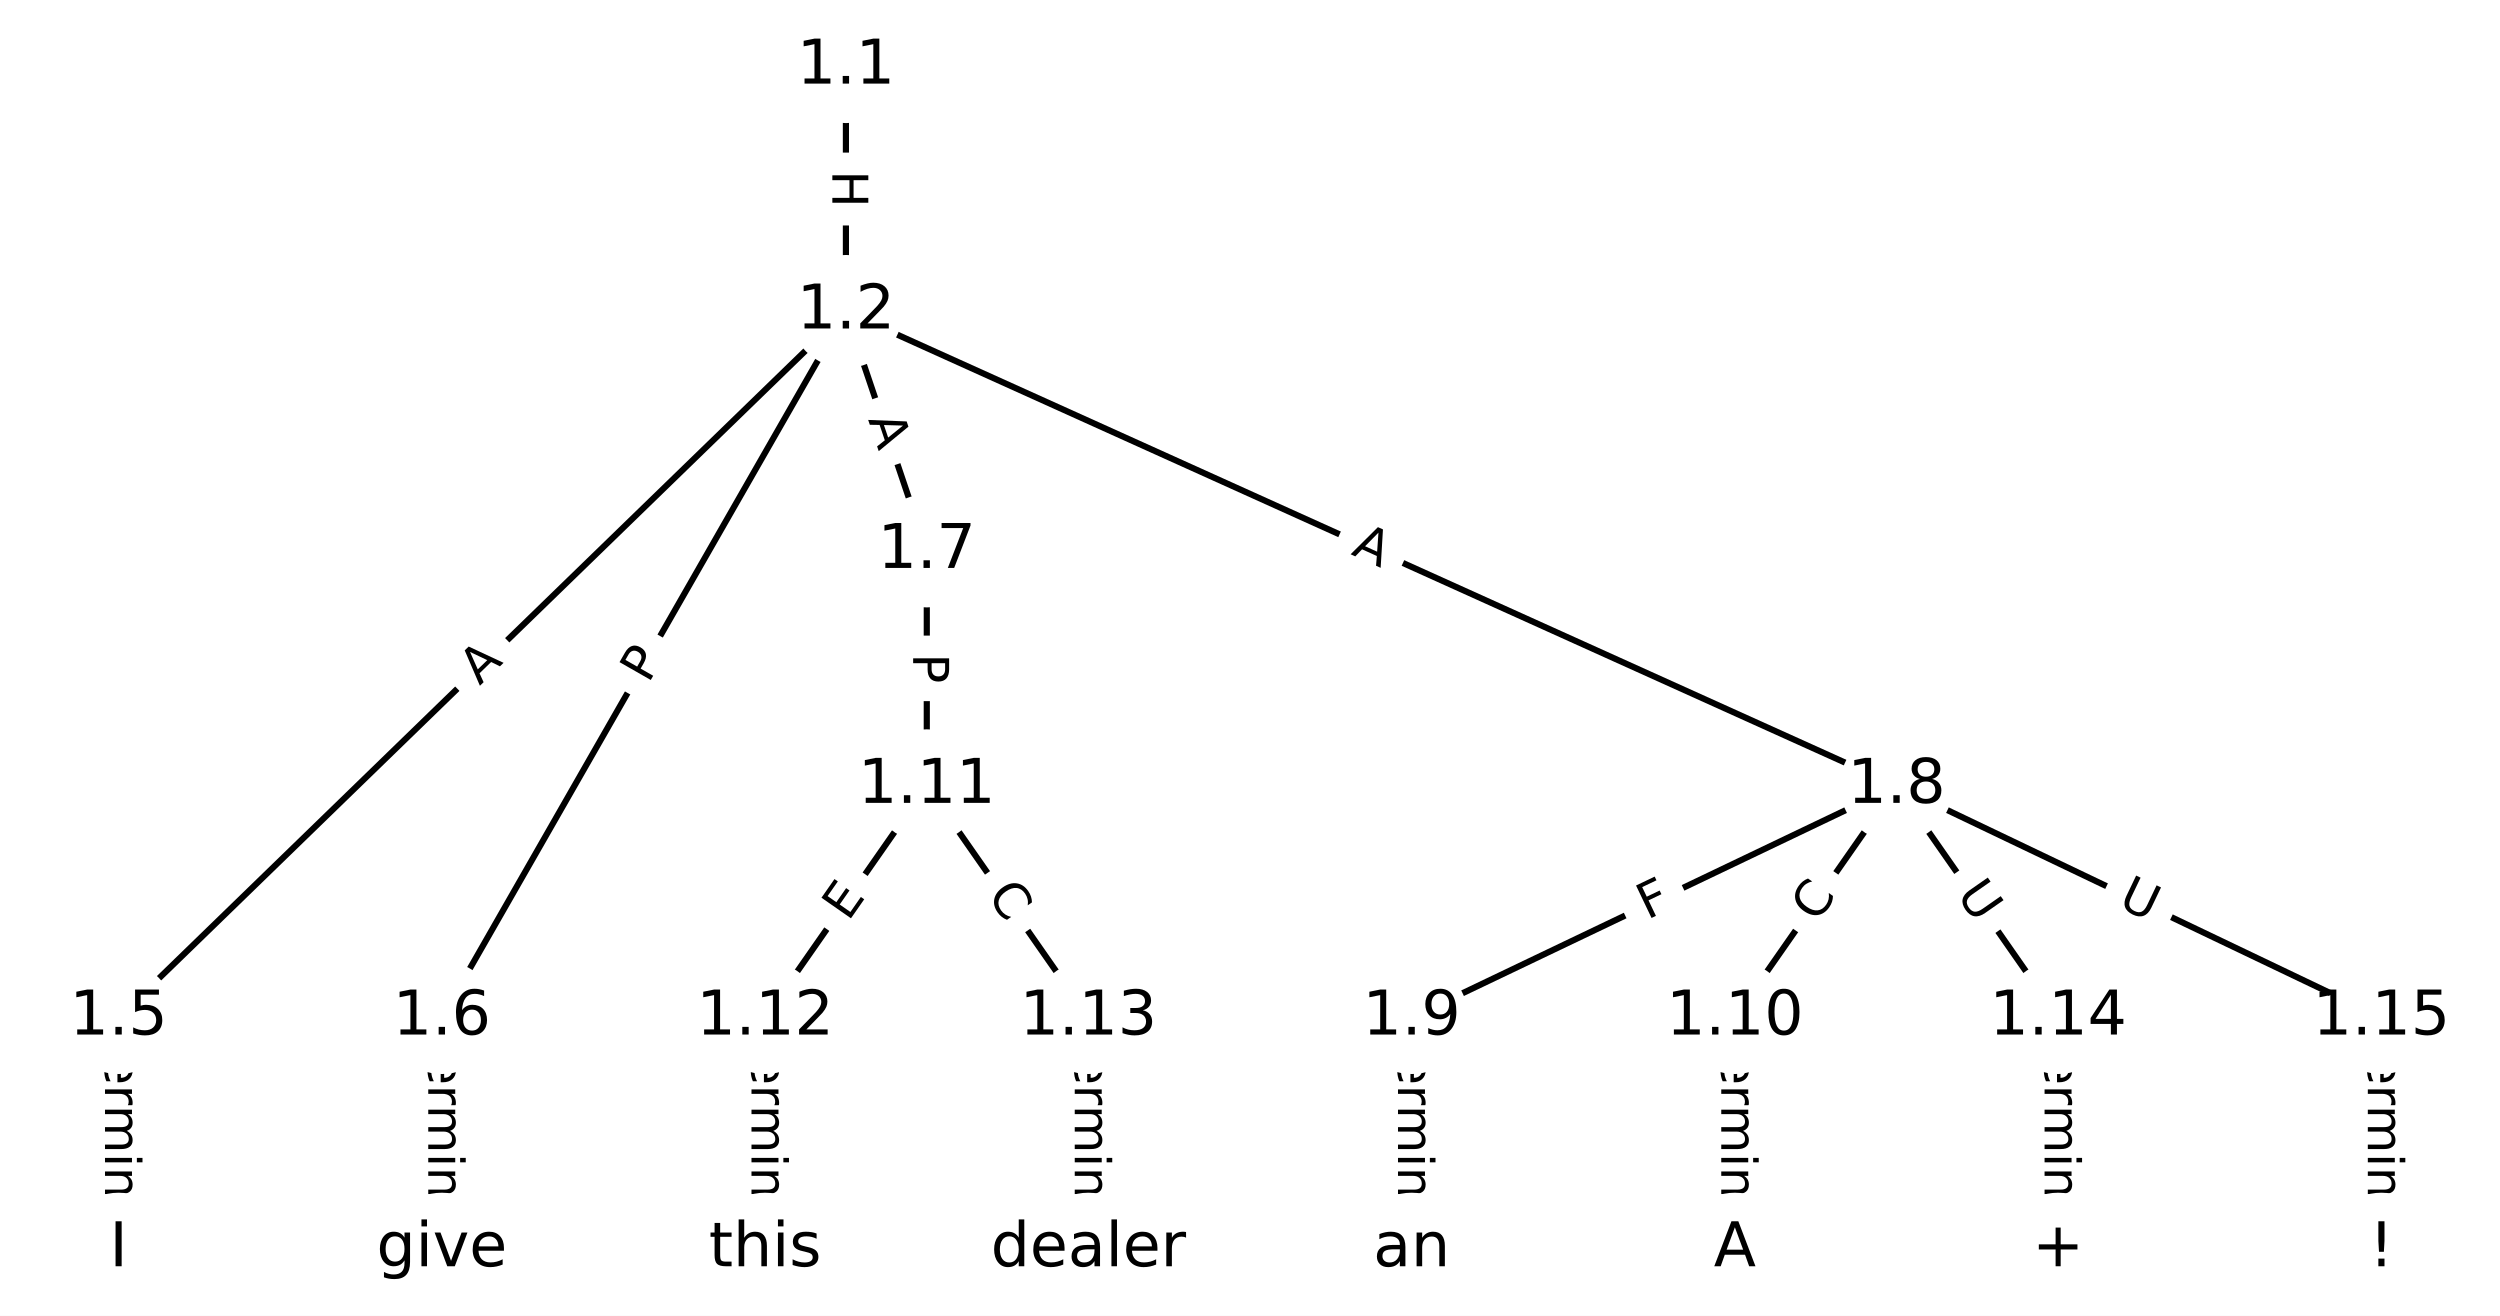
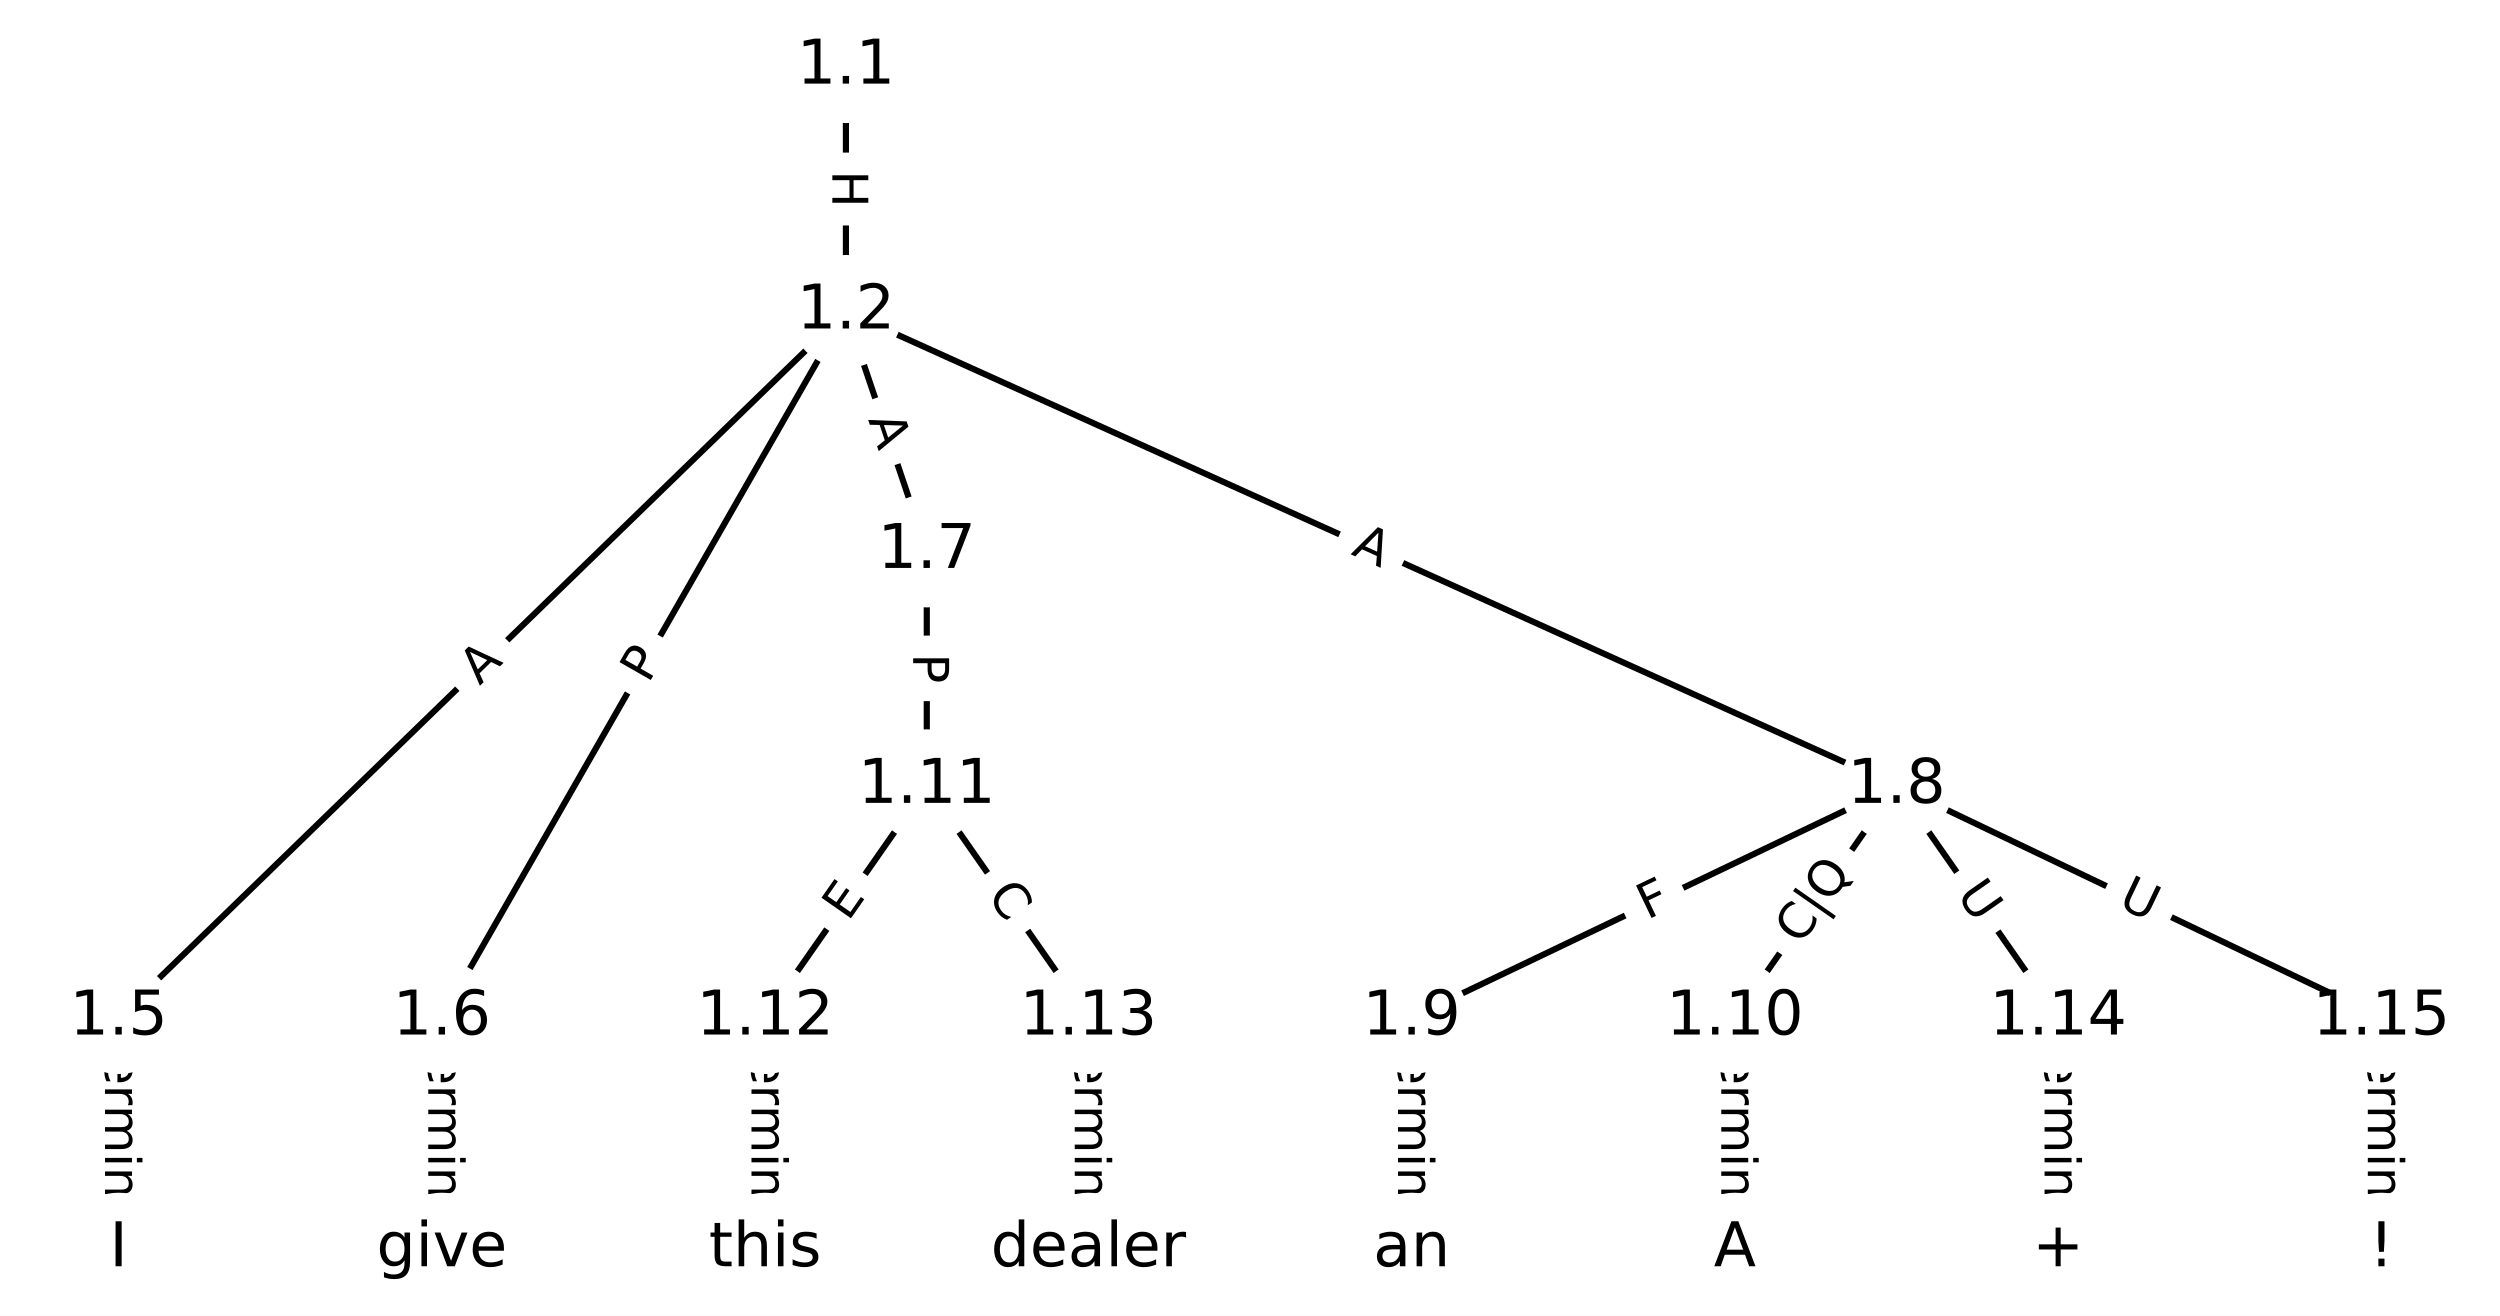
<svg xmlns="http://www.w3.org/2000/svg" xmlns:xlink="http://www.w3.org/1999/xlink" width="405.33pt" height="213.33pt" version="1.1" viewBox="0 0 405.33 213.33">
  <defs>
    <style type="text/css">*{stroke-linecap:butt;stroke-linejoin:round;}</style>
  </defs>
  <path d="m0 213.33h405.33v-213.33h-405.33z" fill="#fff" />
  <g fill="none" stroke="#000">
    <path d="m137.15 10.795v39.705" clip-path="url(#a)" />
    <path d="m137.15 50.5-117.92 114.47" clip-path="url(#a)" />
    <path d="m137.15 50.5-65.513 114.47" clip-path="url(#a)" />
    <path d="m137.15 50.5 13.103 38.821" clip-path="url(#a)" />
    <path d="m137.15 50.5 170.33 76.908" clip-path="url(#a)" />
    <path d="m19.23 164.97v37.565" clip-path="url(#a)" />
    <path d="m71.641 164.97v37.565" clip-path="url(#a)" />
    <path d="m150.26 89.321v38.087" clip-path="url(#a)" />
    <path d="m307.49 127.41-78.616 37.565" clip-path="url(#a)" />
    <path d="m307.49 127.41-26.205 37.565" clip-path="url(#a)" />
    <path d="m307.49 127.41 26.205 37.565" clip-path="url(#a)" />
    <path d="m307.49 127.41 78.616 37.565" clip-path="url(#a)" />
    <path d="m228.87 164.97v37.565" clip-path="url(#a)" />
    <path d="m281.28 164.97v37.565" clip-path="url(#a)" />
    <path d="m150.26 127.41-26.205 37.565" clip-path="url(#a)" />
    <path d="m150.26 127.41 26.205 37.565" clip-path="url(#a)" />
    <path d="m124.05 164.97v37.565" clip-path="url(#a)" />
    <path d="m176.46 164.97v37.565" clip-path="url(#a)" />
    <path d="m333.69 164.97v37.565" clip-path="url(#a)" />
    <path d="m386.1 164.97v37.565" clip-path="url(#a)" />
  </g>
  <path d="m130.88 27.64v6.016q0 2.4 2.4 2.4h7.742q2.4 0 2.4-2.4v-6.016q0-2.4-2.4-2.4h-7.742q-2.4 0-2.4 2.4z" clip-path="url(#a)" fill="#fff" stroke="#fff" />
  <g clip-path="url(#a)">
    <defs>
-       <path id="t" d="m9.812 72.906h9.859v-29.891h35.844v29.891h9.859v-72.906h-9.859v34.719h-35.844v-34.719h-9.859z" />
+       <path id="u" d="m9.812 72.906h9.859v-29.891h35.844v29.891h9.859v-72.906h-9.859v34.719h-35.844v-34.719h-9.859z" />
    </defs>
    <g transform="translate(134.95 27.64) rotate(90) scale(.08 -.08)">
-       <use xlink:href="#t" />
+       <use xlink:href="#u" />
    </g>
  </g>
  <path d="m80.597 114.14 3.927-3.812q1.722-1.672 0.05-3.394l-5.393-5.555q-1.672-1.722-3.394-0.05l-3.927 3.812q-1.722 1.672-0.05 3.394l5.393 5.555q1.672 1.722 3.394 0.05z" clip-path="url(#a)" fill="#fff" stroke="#fff" />
  <g clip-path="url(#a)">
    <defs>
      <path id="m" d="m34.188 63.188-13.391-36.281h26.812zm-5.578 9.719h11.188l27.781-72.906h-10.25l-6.641 18.703h-32.859l-6.641-18.703h-10.406z" />
    </defs>
    <g transform="translate(77.766 111.23) rotate(-44.149) scale(.08 -.08)">
      <use xlink:href="#m" />
    </g>
  </g>
  <path d="m108.64 112.95 2.396-4.187q1.192-2.083-0.891-3.275l-6.72-3.846q-2.083-1.192-3.275 0.891l-2.396 4.187q-1.192 2.083 0.891 3.275l6.72 3.846q2.083 1.192 3.275-0.891z" clip-path="url(#a)" fill="#fff" stroke="#fff" />
  <g clip-path="url(#a)">
    <defs>
      <path id="o" d="m19.672 64.797v-27.391h12.406q6.891 0 10.641 3.562 3.766 3.562 3.766 10.156 0 6.547-3.766 10.109-3.75 3.562-10.641 3.562zm-9.859 8.109h22.266q12.266 0 18.531-5.547 6.281-5.547 6.281-16.234 0-10.797-6.281-16.312-6.266-5.516-18.531-5.516h-12.406v-29.297h-9.859z" />
    </defs>
    <g transform="translate(105.12 110.93) rotate(-60.218) scale(.08 -.08)">
      <use xlink:href="#o" />
    </g>
  </g>
  <path d="m136.89 69.324 1.75 5.185q0.767 2.274 3.042 1.506l7.336-2.476q2.274-0.767 1.506-3.042l-1.75-5.185q-0.767-2.274-3.042-1.506l-7.336 2.476q-2.274 0.767-1.506 3.042z" clip-path="url(#a)" fill="#fff" stroke="#fff" />
  <g clip-path="url(#a)">
    <g transform="translate(140.74 68.024) rotate(71.35) scale(.08 -.08)">
      <use xlink:href="#m" />
    </g>
  </g>
  <path d="m217.25 93.544 4.988 2.252q2.187 0.988 3.175-1.2l3.186-7.056q0.988-2.187-1.2-3.175l-4.988-2.252q-2.187-0.988-3.175 1.2l-3.186 7.056q-0.988 2.187 1.2 3.175z" clip-path="url(#a)" fill="#fff" stroke="#fff" />
  <g clip-path="url(#a)">
    <g transform="translate(218.92 89.84) rotate(24.3) scale(.08 -.08)">
      <use xlink:href="#m" />
    </g>
  </g>
  <path d="m12.959 166.11v35.285q0 2.4 2.4 2.4h7.742q2.4 0 2.4-2.4v-35.285q0-2.4-2.4-2.4h-7.742q-2.4 0-2.4 2.4z" clip-path="url(#a)" fill="#fff" stroke="#fff" />
  <g clip-path="url(#a)">
    <defs>
      <path id="k" d="m-0.297 72.906h61.672v-8.312h-25.875v-64.594h-9.906v64.594h-25.891z" />
      <path id="e" d="m56.203 29.594v-4.391h-41.312q0.594-9.281 5.594-14.141t13.938-4.859q5.172 0 10.031 1.266t9.656 3.812v-8.5q-4.844-2.047-9.922-3.125t-10.297-1.078q-13.094 0-20.734 7.609-7.641 7.625-7.641 20.625 0 13.422 7.25 21.297 7.25 7.891 19.562 7.891 11.031 0 17.453-7.109 6.422-7.094 6.422-19.297zm-8.984 2.641q-0.094 7.359-4.125 11.75-4.031 4.406-10.672 4.406-7.516 0-12.031-4.25t-5.203-11.969z" />
      <path id="h" d="m41.109 46.297q-1.516 0.875-3.297 1.281-1.781 0.422-3.922 0.422-7.625 0-11.703-4.953t-4.078-14.234v-28.812h-9.031v54.688h9.031v-8.5q2.844 4.984 7.375 7.391 4.547 2.422 11.047 2.422 0.922 0 2.047-0.125 1.125-0.109 2.484-0.359z" />
      <path id="l" d="m52 44.188q3.375 6.062 8.062 8.938t11.031 2.875q8.547 0 13.188-5.984 4.641-5.969 4.641-17v-33.016h-9.031v32.719q0 7.859-2.797 11.656-2.781 3.812-8.484 3.812-6.984 0-11.047-4.641-4.047-4.625-4.047-12.641v-30.906h-9.031v32.719q0 7.906-2.781 11.688t-8.594 3.781q-6.891 0-10.953-4.656-4.047-4.656-4.047-12.625v-30.906h-9.031v54.688h9.031v-8.5q3.078 5.031 7.375 7.422t10.203 2.391q5.969 0 10.141-3.031 4.172-3.016 6.172-8.781z" />
      <path id="g" d="m9.422 54.688h8.984v-54.688h-8.984zm0 21.297h8.984v-11.391h-8.984z" />
      <path id="i" d="m54.891 33.016v-33.016h-8.984v32.719q0 7.766-3.031 11.609-3.031 3.859-9.078 3.859-7.281 0-11.484-4.641-4.203-4.625-4.203-12.641v-30.906h-9.031v54.688h9.031v-8.5q3.234 4.938 7.594 7.375 4.375 2.438 10.094 2.438 9.422 0 14.25-5.828 4.844-5.828 4.844-17.156z" />
      <path id="f" d="m34.281 27.484q-10.891 0-15.094-2.484t-4.203-8.5q0-4.781 3.156-7.594 3.156-2.797 8.562-2.797 7.484 0 12 5.297t4.516 14.078v2zm17.922 3.719v-31.203h-8.984v8.297q-3.078-4.969-7.672-7.344t-11.234-2.375q-8.391 0-13.359 4.719-4.953 4.719-4.953 12.625 0 9.219 6.172 13.906 6.188 4.688 18.438 4.688h12.609v0.891q0 6.203-4.078 9.594t-11.453 3.391q-4.688 0-9.141-1.125-4.438-1.125-8.531-3.375v8.312q4.922 1.906 9.562 2.844 4.641 0.953 9.031 0.953 11.875 0 17.734-6.156 5.859-6.141 5.859-18.641z" />
      <path id="j" d="m9.422 75.984h8.984v-75.984h-8.984z" />
    </defs>
    <g transform="translate(17.023 166.11) rotate(90) scale(.08 -.08)">
      <use xlink:href="#k" />
      <use x="60.818" xlink:href="#e" />
      <use x="122.342" xlink:href="#h" />
      <use x="163.439" xlink:href="#l" />
      <use x="260.852" xlink:href="#g" />
      <use x="288.635" xlink:href="#i" />
      <use x="352.014" xlink:href="#f" />
      <use x="413.293" xlink:href="#j" />
    </g>
  </g>
  <path d="m65.37 166.11v35.285q0 2.4 2.4 2.4h7.742q2.4 0 2.4-2.4v-35.285q0-2.4-2.4-2.4h-7.742q-2.4 0-2.4 2.4z" clip-path="url(#a)" fill="#fff" stroke="#fff" />
  <g clip-path="url(#a)">
    <g transform="translate(69.433 166.11) rotate(90) scale(.08 -.08)">
      <use xlink:href="#k" />
      <use x="60.818" xlink:href="#e" />
      <use x="122.342" xlink:href="#h" />
      <use x="163.439" xlink:href="#l" />
      <use x="260.852" xlink:href="#g" />
      <use x="288.635" xlink:href="#i" />
      <use x="352.014" xlink:href="#f" />
      <use x="413.293" xlink:href="#j" />
    </g>
  </g>
  <path d="m143.99 105.95v4.824q0 2.4 2.4 2.4h7.742q2.4 0 2.4-2.4v-4.824q0-2.4-2.4-2.4h-7.742q-2.4 0-2.4 2.4z" clip-path="url(#a)" fill="#fff" stroke="#fff" />
  <g clip-path="url(#a)">
    <g transform="translate(148.05 105.95) rotate(90) scale(.08 -.08)">
      <use xlink:href="#o" />
    </g>
  </g>
  <path d="m268.81 152.84 4.152-1.984q2.166-1.035 1.131-3.2l-3.338-6.986q-1.035-2.166-3.2-1.131l-4.152 1.984q-2.166 1.035-1.131 3.2l3.338 6.986q1.035 2.166 3.2 1.131z" clip-path="url(#a)" fill="#fff" stroke="#fff" />
  <g clip-path="url(#a)">
    <defs>
-       <path id="u" d="m9.812 72.906h41.891v-8.312h-32.031v-21.484h28.906v-8.297h-28.906v-34.812h-9.859z" />
+       <path id="v" d="m9.812 72.906h41.891v-8.312h-32.031v-21.484h28.906v-8.297h-28.906v-34.812h-9.859z" />
    </defs>
    <g transform="translate(267.06 149.17) rotate(-25.54) scale(.08 -.08)">
-       <use xlink:href="#u" />
-     </g>
-   </g>
-   <path d="m297.93 152.07 3.196-4.582q1.373-1.968-0.595-3.341l-6.35-4.43q-1.968-1.373-3.341 0.595l-3.196 4.582q-1.373 1.968 0.595 3.341l6.35 4.43q1.968 1.373 3.341-0.595z" clip-path="url(#a)" fill="#fff" stroke="#fff" />
+       <use xlink:href="#v" />
+     </g>
+   </g>
+   <path d="m295.46 155.83 8.341-11.957q1.373-1.968-0.595-3.341l-6.561-4.577q-1.968-1.373-3.341 0.595l-8.341 11.957q-1.373 1.968 0.595 3.341l6.561 4.577q1.968 1.373 3.341-0.595z" clip-path="url(#a)" fill="#fff" stroke="#fff" />
  <g clip-path="url(#a)">
    <defs>
      <path id="p" d="m64.406 67.281v-10.391q-4.984 4.641-10.625 6.922-5.641 2.297-11.984 2.297-12.5 0-19.141-7.641t-6.641-22.094q0-14.406 6.641-22.047t19.141-7.641q6.344 0 11.984 2.297t10.625 6.938v-10.312q-5.172-3.516-10.969-5.281-5.781-1.75-12.219-1.75-16.562 0-26.094 10.125-9.516 10.141-9.516 27.672 0 17.578 9.516 27.703 9.531 10.141 26.094 10.141 6.531 0 12.312-1.734 5.797-1.734 10.875-5.203z" />
-     </defs>
-     <g transform="translate(294.6 149.74) rotate(-55.1) scale(.08 -.08)">
+       <path id="ag" d="m21 76.422v-100h-8.297v100z" />
+       <path id="s" d="m39.406 66.219q-10.75 0-17.078-8.016-6.312-8-6.312-21.828 0-13.766 6.312-21.781 6.328-8 17.078-8 10.734 0 17.016 8 6.281 8.016 6.281 21.781 0 13.828-6.281 21.828-6.281 8.016-17.016 8.016zm13.812-64.906 13-14.203h-11.922l-10.797 11.672q-1.609-0.094-2.469-0.141-0.844-0.062-1.625-0.062-15.375 0-24.594 10.281-9.203 10.281-9.203 27.516 0 17.281 9.203 27.562 9.219 10.281 24.594 10.281 15.328 0 24.5-10.281 9.188-10.281 9.188-27.562 0-12.688-5.109-21.734-5.094-9.031-14.766-13.328z" />
+     </defs>
+     <g transform="translate(291.95 153.38) rotate(-55.1) scale(.08 -.08)">
      <use xlink:href="#p" />
+       <use x="69.824" xlink:href="#ag" />
+       <use x="103.516" xlink:href="#s" />
    </g>
  </g>
  <path d="m313.77 147.38 3.35 4.802q1.373 1.968 3.341 0.595l6.35-4.43q1.968-1.373 0.595-3.341l-3.35-4.802q-1.373-1.968-3.341-0.595l-6.35 4.43q-1.968 1.373-0.595 3.341z" clip-path="url(#a)" fill="#fff" stroke="#fff" />
  <g clip-path="url(#a)">
    <defs>
      <path id="n" d="m8.688 72.906h9.922v-44.297q0-11.719 4.234-16.875 4.25-5.141 13.781-5.141 9.469 0 13.719 5.141 4.25 5.156 4.25 16.875v44.297h9.906v-45.516q0-14.25-7.062-21.531-7.047-7.281-20.812-7.281-13.828 0-20.891 7.281-7.047 7.281-7.047 21.531z" />
    </defs>
    <g transform="translate(317.1 145.05) rotate(55.1) scale(.08 -.08)">
      <use xlink:href="#n" />
    </g>
  </g>
  <path d="m341.45 150.59 5.283 2.524q2.166 1.035 3.2-1.131l3.338-6.986q1.035-2.166-1.131-3.2l-5.283-2.524q-2.166-1.035-3.2 1.131l-3.338 6.986q-1.035 2.166 1.131 3.2z" clip-path="url(#a)" fill="#fff" stroke="#fff" />
  <g clip-path="url(#a)">
    <g transform="translate(343.2 146.92) rotate(25.54) scale(.08 -.08)">
      <use xlink:href="#n" />
    </g>
  </g>
  <path d="m222.6 166.11v35.285q0 2.4 2.4 2.4h7.742q2.4 0 2.4-2.4v-35.285q0-2.4-2.4-2.4h-7.742q-2.4 0-2.4 2.4z" clip-path="url(#a)" fill="#fff" stroke="#fff" />
  <g clip-path="url(#a)">
    <g transform="translate(226.66 166.11) rotate(90) scale(.08 -.08)">
      <use xlink:href="#k" />
      <use x="60.818" xlink:href="#e" />
      <use x="122.342" xlink:href="#h" />
      <use x="163.439" xlink:href="#l" />
      <use x="260.852" xlink:href="#g" />
      <use x="288.635" xlink:href="#i" />
      <use x="352.014" xlink:href="#f" />
      <use x="413.293" xlink:href="#j" />
    </g>
  </g>
  <path d="m275.01 166.11v35.285q0 2.4 2.4 2.4h7.742q2.4 0 2.4-2.4v-35.285q0-2.4-2.4-2.4h-7.742q-2.4 0-2.4 2.4z" clip-path="url(#a)" fill="#fff" stroke="#fff" />
  <g clip-path="url(#a)">
    <g transform="translate(279.07 166.11) rotate(90) scale(.08 -.08)">
      <use xlink:href="#k" />
      <use x="60.818" xlink:href="#e" />
      <use x="122.342" xlink:href="#h" />
      <use x="163.439" xlink:href="#l" />
      <use x="260.852" xlink:href="#g" />
      <use x="288.635" xlink:href="#i" />
      <use x="352.014" xlink:href="#f" />
      <use x="413.293" xlink:href="#j" />
    </g>
  </g>
  <path d="m140.85 151.85 2.892-4.146q1.373-1.968-0.595-3.341l-6.35-4.43q-1.968-1.373-3.341 0.595l-2.892 4.146q-1.373 1.968 0.595 3.341l6.35 4.43q1.968 1.373 3.341-0.595z" clip-path="url(#a)" fill="#fff" stroke="#fff" />
  <g clip-path="url(#a)">
    <defs>
-       <path id="v" d="m9.812 72.906h46.094v-8.312h-36.234v-21.578h34.719v-8.297h-34.719v-26.422h37.109v-8.297h-46.969z" />
+       <path id="w" d="m9.812 72.906h46.094v-8.312h-36.234v-21.578h34.719v-8.297h-34.719v-26.422h37.109v-8.297h-46.969z" />
    </defs>
    <g transform="translate(137.52 149.53) rotate(-55.1) scale(.08 -.08)">
-       <use xlink:href="#v" />
+       <use xlink:href="#w" />
    </g>
  </g>
  <path d="m156.62 147.49 3.196 4.582q1.373 1.968 3.341 0.595l6.35-4.43q1.968-1.373 0.595-3.341l-3.196-4.582q-1.373-1.968-3.341-0.595l-6.35 4.43q-1.968 1.373-0.595 3.341z" clip-path="url(#a)" fill="#fff" stroke="#fff" />
  <g clip-path="url(#a)">
    <g transform="translate(159.95 145.16) rotate(55.1) scale(.08 -.08)">
      <use xlink:href="#p" />
    </g>
  </g>
  <path d="m117.78 166.11v35.285q0 2.4 2.4 2.4h7.742q2.4 0 2.4-2.4v-35.285q0-2.4-2.4-2.4h-7.742q-2.4 0-2.4 2.4z" clip-path="url(#a)" fill="#fff" stroke="#fff" />
  <g clip-path="url(#a)">
    <g transform="translate(121.84 166.11) rotate(90) scale(.08 -.08)">
      <use xlink:href="#k" />
      <use x="60.818" xlink:href="#e" />
      <use x="122.342" xlink:href="#h" />
      <use x="163.439" xlink:href="#l" />
      <use x="260.852" xlink:href="#g" />
      <use x="288.635" xlink:href="#i" />
      <use x="352.014" xlink:href="#f" />
      <use x="413.293" xlink:href="#j" />
    </g>
  </g>
  <path d="m170.19 166.11v35.285q0 2.4 2.4 2.4h7.742q2.4 0 2.4-2.4v-35.285q0-2.4-2.4-2.4h-7.742q-2.4 0-2.4 2.4z" clip-path="url(#a)" fill="#fff" stroke="#fff" />
  <g clip-path="url(#a)">
    <g transform="translate(174.25 166.11) rotate(90) scale(.08 -.08)">
      <use xlink:href="#k" />
      <use x="60.818" xlink:href="#e" />
      <use x="122.342" xlink:href="#h" />
      <use x="163.439" xlink:href="#l" />
      <use x="260.852" xlink:href="#g" />
      <use x="288.635" xlink:href="#i" />
      <use x="352.014" xlink:href="#f" />
      <use x="413.293" xlink:href="#j" />
    </g>
  </g>
  <path d="m327.42 166.11v35.285q0 2.4 2.4 2.4h7.742q2.4 0 2.4-2.4v-35.285q0-2.4-2.4-2.4h-7.742q-2.4 0-2.4 2.4z" clip-path="url(#a)" fill="#fff" stroke="#fff" />
  <g clip-path="url(#a)">
    <g transform="translate(331.49 166.11) rotate(90) scale(.08 -.08)">
      <use xlink:href="#k" />
      <use x="60.818" xlink:href="#e" />
      <use x="122.342" xlink:href="#h" />
      <use x="163.439" xlink:href="#l" />
      <use x="260.852" xlink:href="#g" />
      <use x="288.635" xlink:href="#i" />
      <use x="352.014" xlink:href="#f" />
      <use x="413.293" xlink:href="#j" />
    </g>
  </g>
  <path d="m379.83 166.11v35.285q0 2.4 2.4 2.4h7.742q2.4 0 2.4-2.4v-35.285q0-2.4-2.4-2.4h-7.742q-2.4 0-2.4 2.4z" clip-path="url(#a)" fill="#fff" stroke="#fff" />
  <g clip-path="url(#a)">
    <g transform="translate(383.9 166.11) rotate(90) scale(.08 -.08)">
      <use xlink:href="#k" />
      <use x="60.818" xlink:href="#e" />
      <use x="122.342" xlink:href="#h" />
      <use x="163.439" xlink:href="#l" />
      <use x="260.852" xlink:href="#g" />
      <use x="288.635" xlink:href="#i" />
      <use x="352.014" xlink:href="#f" />
      <use x="413.293" xlink:href="#j" />
    </g>
  </g>
  <defs>
    <path id="c" d="m0 8.66c2.297 0 4.5-0.912 6.124-2.537 1.624-1.624 2.537-3.827 2.537-6.124s-0.912-4.5-2.537-6.124c-1.624-1.624-3.827-2.537-6.124-2.537s-4.5 0.912-6.124 2.537c-1.624 1.624-2.537 3.827-2.537 6.124s0.912 4.5 2.537 6.124c1.624 1.624 3.827 2.537 6.124 2.537z" />
  </defs>
  <g clip-path="url(#a)">
    <use x="19.23" y="202.538" fill="#ffffff" stroke="#ffffff" xlink:href="#c" />
  </g>
  <g clip-path="url(#a)">
    <use x="71.641" y="202.538" fill="#ffffff" stroke="#ffffff" xlink:href="#c" />
  </g>
  <g clip-path="url(#a)">
    <use x="124.051" y="202.538" fill="#ffffff" stroke="#ffffff" xlink:href="#c" />
  </g>
  <g clip-path="url(#a)">
    <use x="176.461" y="202.538" fill="#ffffff" stroke="#ffffff" xlink:href="#c" />
  </g>
  <g clip-path="url(#a)">
    <use x="228.872" y="202.538" fill="#ffffff" stroke="#ffffff" xlink:href="#c" />
  </g>
  <g clip-path="url(#a)">
    <use x="281.282" y="202.538" fill="#ffffff" stroke="#ffffff" xlink:href="#c" />
  </g>
  <g clip-path="url(#a)">
    <use x="333.693" y="202.538" fill="#ffffff" stroke="#ffffff" xlink:href="#c" />
  </g>
  <g clip-path="url(#a)">
    <use x="386.103" y="202.538" fill="#ffffff" stroke="#ffffff" xlink:href="#c" />
  </g>
  <g clip-path="url(#a)">
    <use x="137.154" y="10.795" fill="#ffffff" stroke="#ffffff" xlink:href="#c" />
  </g>
  <g clip-path="url(#a)">
    <use x="137.154" y="50.5" fill="#ffffff" stroke="#ffffff" xlink:href="#c" />
  </g>
  <g clip-path="url(#a)">
    <use x="19.23" y="164.974" fill="#ffffff" stroke="#ffffff" xlink:href="#c" />
  </g>
  <g clip-path="url(#a)">
    <use x="71.641" y="164.974" fill="#ffffff" stroke="#ffffff" xlink:href="#c" />
  </g>
  <g clip-path="url(#a)">
    <use x="150.256" y="89.321" fill="#ffffff" stroke="#ffffff" xlink:href="#c" />
  </g>
  <g clip-path="url(#a)">
    <use x="307.487" y="127.409" fill="#ffffff" stroke="#ffffff" xlink:href="#c" />
  </g>
  <g clip-path="url(#a)">
    <use x="228.872" y="164.974" fill="#ffffff" stroke="#ffffff" xlink:href="#c" />
  </g>
  <g clip-path="url(#a)">
    <use x="281.282" y="164.974" fill="#ffffff" stroke="#ffffff" xlink:href="#c" />
  </g>
  <g clip-path="url(#a)">
    <use x="150.256" y="127.409" fill="#ffffff" stroke="#ffffff" xlink:href="#c" />
  </g>
  <g clip-path="url(#a)">
    <use x="124.051" y="164.974" fill="#ffffff" stroke="#ffffff" xlink:href="#c" />
  </g>
  <g clip-path="url(#a)">
    <use x="176.461" y="164.974" fill="#ffffff" stroke="#ffffff" xlink:href="#c" />
  </g>
  <g clip-path="url(#a)">
    <use x="333.693" y="164.974" fill="#ffffff" stroke="#ffffff" xlink:href="#c" />
  </g>
  <g clip-path="url(#a)">
    <use x="386.103" y="164.974" fill="#ffffff" stroke="#ffffff" xlink:href="#c" />
  </g>
  <g clip-path="url(#a)">
    <defs>
-       <path id="s" d="m9.812 72.906h9.859v-72.906h-9.859z" />
+       <path id="t" d="m9.812 72.906h9.859v-72.906h-9.859z" />
    </defs>
    <g transform="translate(17.755 205.3) scale(.1 -.1)">
-       <use xlink:href="#s" />
-     </g>
-   </g>
-   <g clip-path="url(#a)">
-     <defs>
-       <path id="aj" d="m45.406 27.984q0 9.766-4.031 15.125-4.016 5.375-11.297 5.375-7.219 0-11.25-5.375-4.031-5.359-4.031-15.125 0-9.719 4.031-15.094t11.25-5.375q7.281 0 11.297 5.375 4.031 5.375 4.031 15.094zm8.984-21.203q0-13.953-6.203-20.766-6.188-6.812-18.984-6.812-4.734 0-8.938 0.703t-8.156 2.172v8.734q3.953-2.141 7.812-3.156 3.859-1.031 7.859-1.031 8.844 0 13.234 4.609t4.391 13.938v4.453q-2.781-4.844-7.125-7.234t-10.406-2.391q-10.047 0-16.203 7.656-6.156 7.672-6.156 20.328 0 12.688 6.156 20.344 6.156 7.672 16.203 7.672 6.062 0 10.406-2.391t7.125-7.219v8.297h8.984z" />
-       <path id="af" d="m2.984 54.688h9.516l17.094-45.891 17.094 45.891h9.516l-20.516-54.688h-12.203z" />
+       <use xlink:href="#t" />
+     </g>
+   </g>
+   <g clip-path="url(#a)">
+     <defs>
+       <path id="al" d="m45.406 27.984q0 9.766-4.031 15.125-4.016 5.375-11.297 5.375-7.219 0-11.25-5.375-4.031-5.359-4.031-15.125 0-9.719 4.031-15.094t11.25-5.375q7.281 0 11.297 5.375 4.031 5.375 4.031 15.094zm8.984-21.203q0-13.953-6.203-20.766-6.188-6.812-18.984-6.812-4.734 0-8.938 0.703t-8.156 2.172v8.734q3.953-2.141 7.812-3.156 3.859-1.031 7.859-1.031 8.844 0 13.234 4.609t4.391 13.938v4.453q-2.781-4.844-7.125-7.234t-10.406-2.391q-10.047 0-16.203 7.656-6.156 7.672-6.156 20.328 0 12.688 6.156 20.344 6.156 7.672 16.203 7.672 6.062 0 10.406-2.391t7.125-7.219v8.297h8.984z" />
+       <path id="ah" d="m2.984 54.688h9.516l17.094-45.891 17.094 45.891h9.516l-20.516-54.688h-12.203z" />
    </defs>
    <g transform="translate(61.042 205.3) scale(.1 -.1)">
-       <use xlink:href="#aj" />
+       <use xlink:href="#al" />
      <use x="63.477" xlink:href="#g" />
-       <use x="91.26" xlink:href="#af" />
+       <use x="91.26" xlink:href="#ah" />
      <use x="150.439" xlink:href="#e" />
    </g>
  </g>
  <g clip-path="url(#a)">
    <defs>
-       <path id="ag" d="m18.312 70.219v-15.531h18.5v-6.984h-18.5v-29.688q0-6.688 1.828-8.594t7.453-1.906h9.219v-7.516h-9.219q-10.406 0-14.359 3.875-3.953 3.891-3.953 14.141v29.688h-6.594v6.984h6.594v15.531z" />
-       <path id="ai" d="m54.891 33.016v-33.016h-8.984v32.719q0 7.766-3.031 11.609-3.031 3.859-9.078 3.859-7.281 0-11.484-4.641-4.203-4.625-4.203-12.641v-30.906h-9.031v75.984h9.031v-29.797q3.234 4.938 7.594 7.375 4.375 2.438 10.094 2.438 9.422 0 14.25-5.828 4.844-5.828 4.844-17.156z" />
-       <path id="ah" d="m44.281 53.078v-8.5q-3.797 1.953-7.906 2.922-4.094 0.984-8.5 0.984-6.688 0-10.031-2.047t-3.344-6.156q0-3.125 2.391-4.906t9.625-3.391l3.078-0.688q9.562-2.047 13.594-5.781t4.031-10.422q0-7.625-6.031-12.078-6.031-4.438-16.578-4.438-4.391 0-9.156 0.859t-10.031 2.562v9.281q4.984-2.594 9.812-3.891 4.828-1.281 9.578-1.281 6.344 0 9.75 2.172 3.422 2.172 3.422 6.125 0 3.656-2.469 5.609-2.453 1.953-10.812 3.766l-3.125 0.734q-8.344 1.75-12.062 5.391-3.703 3.641-3.703 9.984 0 7.719 5.469 11.906 5.469 4.203 15.531 4.203 4.969 0 9.359-0.734 4.406-0.719 8.109-2.188z" />
+       <path id="ai" d="m18.312 70.219v-15.531h18.5v-6.984h-18.5v-29.688q0-6.688 1.828-8.594t7.453-1.906h9.219v-7.516h-9.219q-10.406 0-14.359 3.875-3.953 3.891-3.953 14.141v29.688h-6.594v6.984h6.594v15.531z" />
+       <path id="ak" d="m54.891 33.016v-33.016h-8.984v32.719q0 7.766-3.031 11.609-3.031 3.859-9.078 3.859-7.281 0-11.484-4.641-4.203-4.625-4.203-12.641v-30.906h-9.031v75.984h9.031v-29.797q3.234 4.938 7.594 7.375 4.375 2.438 10.094 2.438 9.422 0 14.25-5.828 4.844-5.828 4.844-17.156z" />
+       <path id="aj" d="m44.281 53.078v-8.5q-3.797 1.953-7.906 2.922-4.094 0.984-8.5 0.984-6.688 0-10.031-2.047t-3.344-6.156q0-3.125 2.391-4.906t9.625-3.391l3.078-0.688q9.562-2.047 13.594-5.781t4.031-10.422q0-7.625-6.031-12.078-6.031-4.438-16.578-4.438-4.391 0-9.156 0.859t-10.031 2.562v9.281q4.984-2.594 9.812-3.891 4.828-1.281 9.578-1.281 6.344 0 9.75 2.172 3.422 2.172 3.422 6.125 0 3.656-2.469 5.609-2.453 1.953-10.812 3.766l-3.125 0.734q-8.344 1.75-12.062 5.391-3.703 3.641-3.703 9.984 0 7.719 5.469 11.906 5.469 4.203 15.531 4.203 4.969 0 9.359-0.734 4.406-0.719 8.109-2.188z" />
    </defs>
    <g transform="translate(114.93 205.3) scale(.1 -.1)">
-       <use xlink:href="#ag" />
-       <use x="39.209" xlink:href="#ai" />
+       <use xlink:href="#ai" />
+       <use x="39.209" xlink:href="#ak" />
      <use x="102.588" xlink:href="#g" />
-       <use x="130.371" xlink:href="#ah" />
-     </g>
-   </g>
-   <g clip-path="url(#a)">
-     <defs>
-       <path id="ak" d="m45.406 46.391v29.594h8.984v-75.984h-8.984v8.203q-2.828-4.875-7.156-7.25-4.312-2.375-10.375-2.375-9.906 0-16.141 7.906-6.219 7.922-6.219 20.812t6.219 20.797q6.234 7.906 16.141 7.906 6.062 0 10.375-2.375 4.328-2.359 7.156-7.234zm-30.609-19.094q0-9.906 4.078-15.547t11.203-5.641 11.219 5.641q4.109 5.641 4.109 15.547t-4.109 15.547q-4.094 5.641-11.219 5.641t-11.203-5.641-4.078-15.547z" />
+       <use x="130.371" xlink:href="#aj" />
+     </g>
+   </g>
+   <g clip-path="url(#a)">
+     <defs>
+       <path id="am" d="m45.406 46.391v29.594h8.984v-75.984h-8.984v8.203q-2.828-4.875-7.156-7.25-4.312-2.375-10.375-2.375-9.906 0-16.141 7.906-6.219 7.922-6.219 20.812t6.219 20.797q6.234 7.906 16.141 7.906 6.062 0 10.375-2.375 4.328-2.359 7.156-7.234zm-30.609-19.094q0-9.906 4.078-15.547t11.203-5.641 11.219 5.641q4.109 5.641 4.109 15.547t-4.109 15.547q-4.094 5.641-11.219 5.641t-11.203-5.641-4.078-15.547z" />
    </defs>
    <g transform="translate(160.63 205.3) scale(.1 -.1)">
-       <use xlink:href="#ak" />
+       <use xlink:href="#am" />
      <use x="63.477" xlink:href="#e" />
      <use x="125" xlink:href="#f" />
      <use x="186.279" xlink:href="#j" />
      <use x="214.062" xlink:href="#e" />
      <use x="275.586" xlink:href="#h" />
    </g>
  </g>
  <g clip-path="url(#a)">
    <g transform="translate(222.64 205.3) scale(.1 -.1)">
      <use xlink:href="#f" />
      <use x="61.279" xlink:href="#i" />
    </g>
  </g>
  <g clip-path="url(#a)">
    <g transform="translate(277.86 205.3) scale(.1 -.1)">
      <use xlink:href="#m" />
    </g>
  </g>
  <g clip-path="url(#a)">
    <defs>
-       <path id="ad" d="m46 62.703v-27.203h27.188v-8.297h-27.188v-27.203h-8.203v27.203h-27.203v8.297h27.203v27.203z" />
+       <path id="ae" d="m46 62.703v-27.203h27.188v-8.297h-27.188v-27.203h-8.203v27.203h-27.203v8.297h27.203v27.203z" />
    </defs>
    <g transform="translate(329.5 205.3) scale(.1 -.1)">
-       <use xlink:href="#ad" />
-     </g>
-   </g>
-   <g clip-path="url(#a)">
-     <defs>
-       <path id="ae" d="m15.094 12.406h9.906v-12.406h-9.906zm0 60.5h9.906v-31.984l-0.969-17.438h-7.922l-1.016 17.438z" />
+       <use xlink:href="#ae" />
+     </g>
+   </g>
+   <g clip-path="url(#a)">
+     <defs>
+       <path id="af" d="m15.094 12.406h9.906v-12.406h-9.906zm0 60.5h9.906v-31.984l-0.969-17.438h-7.922l-1.016 17.438z" />
    </defs>
    <g transform="translate(384.1 205.3) scale(.1 -.1)">
-       <use xlink:href="#ae" />
+       <use xlink:href="#af" />
    </g>
  </g>
  <g clip-path="url(#a)">
    <defs>
      <path id="b" d="m12.406 8.297h16.109v55.625l-17.531-3.516v8.984l17.438 3.516h9.859v-64.609h16.109v-8.297h-41.984z" />
      <path id="d" d="m10.688 12.406h10.312v-12.406h-10.312z" />
    </defs>
    <g transform="translate(129.2 13.554) scale(.1 -.1)">
      <use xlink:href="#b" />
      <use x="63.623" xlink:href="#d" />
      <use x="95.41" xlink:href="#b" />
    </g>
  </g>
  <g clip-path="url(#a)">
    <defs>
      <path id="r" d="m19.188 8.297h34.422v-8.297h-46.281v8.297q5.609 5.812 15.297 15.594 9.703 9.797 12.188 12.641 4.734 5.312 6.609 9 1.891 3.688 1.891 7.25 0 5.812-4.078 9.469-4.078 3.672-10.625 3.672-4.641 0-9.797-1.609-5.141-1.609-11-4.891v9.969q5.953 2.391 11.125 3.609 5.188 1.219 9.484 1.219 11.328 0 18.062-5.672 6.734-5.656 6.734-15.125 0-4.5-1.688-8.531-1.672-4.016-6.125-9.484-1.219-1.422-7.766-8.188-6.531-6.766-18.453-18.922z" />
    </defs>
    <g transform="translate(129.2 53.26) scale(.1 -.1)">
      <use xlink:href="#b" />
      <use x="63.623" xlink:href="#d" />
      <use x="95.41" xlink:href="#r" />
    </g>
  </g>
  <g clip-path="url(#a)">
    <defs>
      <path id="q" d="m10.797 72.906h38.719v-8.312h-29.688v-17.859q2.141 0.734 4.281 1.094 2.156 0.359 4.312 0.359 12.203 0 19.328-6.688 7.141-6.688 7.141-18.109 0-11.766-7.328-18.297-7.328-6.516-20.656-6.516-4.594 0-9.359 0.781-4.75 0.781-9.828 2.344v9.922q4.391-2.391 9.078-3.562t9.906-1.172q8.453 0 13.375 4.438 4.938 4.438 4.938 12.062 0 7.609-4.938 12.047-4.922 4.453-13.375 4.453-3.953 0-7.891-0.875-3.922-0.875-8.016-2.734z" />
    </defs>
    <g transform="translate(11.279 167.73) scale(.1 -.1)">
      <use xlink:href="#b" />
      <use x="63.623" xlink:href="#d" />
      <use x="95.41" xlink:href="#q" />
    </g>
  </g>
  <g clip-path="url(#a)">
    <defs>
-       <path id="z" d="m33.016 40.375q-6.641 0-10.531-4.547-3.875-4.531-3.875-12.438 0-7.859 3.875-12.438 3.891-4.562 10.531-4.562t10.516 4.562q3.875 4.578 3.875 12.438 0 7.906-3.875 12.438-3.875 4.547-10.516 4.547zm19.578 30.922v-8.984q-3.719 1.75-7.5 2.672-3.781 0.938-7.5 0.938-9.766 0-14.922-6.594-5.141-6.594-5.875-19.922 2.875 4.25 7.219 6.516 4.359 2.266 9.578 2.266 10.984 0 17.359-6.672 6.375-6.656 6.375-18.125 0-11.234-6.641-18.031-6.641-6.781-17.672-6.781-12.656 0-19.344 9.688-6.688 9.703-6.688 28.109 0 17.281 8.203 27.562t22.016 10.281q3.719 0 7.5-0.734t7.891-2.188z" />
+       <path id="aa" d="m33.016 40.375q-6.641 0-10.531-4.547-3.875-4.531-3.875-12.438 0-7.859 3.875-12.438 3.891-4.562 10.531-4.562t10.516 4.562q3.875 4.578 3.875 12.438 0 7.906-3.875 12.438-3.875 4.547-10.516 4.547zm19.578 30.922v-8.984q-3.719 1.75-7.5 2.672-3.781 0.938-7.5 0.938-9.766 0-14.922-6.594-5.141-6.594-5.875-19.922 2.875 4.25 7.219 6.516 4.359 2.266 9.578 2.266 10.984 0 17.359-6.672 6.375-6.656 6.375-18.125 0-11.234-6.641-18.031-6.641-6.781-17.672-6.781-12.656 0-19.344 9.688-6.688 9.703-6.688 28.109 0 17.281 8.203 27.562t22.016 10.281q3.719 0 7.5-0.734t7.891-2.188z" />
    </defs>
    <g transform="translate(63.689 167.73) scale(.1 -.1)">
      <use xlink:href="#b" />
      <use x="63.623" xlink:href="#d" />
+       <use x="95.41" xlink:href="#aa" />
+     </g>
+   </g>
+   <g clip-path="url(#a)">
+     <defs>
+       <path id="z" d="m8.203 72.906h46.875v-4.203l-26.469-68.703h-10.297l24.906 64.594h-35.016z" />
+     </defs>
+     <g transform="translate(142.3 92.081) scale(.1 -.1)">
+       <use xlink:href="#b" />
+       <use x="63.623" xlink:href="#d" />
      <use x="95.41" xlink:href="#z" />
    </g>
  </g>
  <g clip-path="url(#a)">
    <defs>
-       <path id="y" d="m8.203 72.906h46.875v-4.203l-26.469-68.703h-10.297l24.906 64.594h-35.016z" />
-     </defs>
-     <g transform="translate(142.3 92.081) scale(.1 -.1)">
+       <path id="y" d="m31.781 34.625q-7.031 0-11.062-3.766-4.016-3.766-4.016-10.344 0-6.594 4.016-10.359 4.031-3.766 11.062-3.766t11.078 3.781q4.062 3.797 4.062 10.344 0 6.578-4.031 10.344-4.016 3.766-11.109 3.766zm-9.859 4.188q-6.344 1.562-9.891 5.906-3.531 4.359-3.531 10.609 0 8.734 6.219 13.812 6.234 5.078 17.062 5.078 10.891 0 17.094-5.078t6.203-13.812q0-6.25-3.547-10.609-3.531-4.344-9.828-5.906 7.125-1.656 11.094-6.5 3.984-4.828 3.984-11.797 0-10.609-6.469-16.281-6.469-5.656-18.531-5.656-12.047 0-18.531 5.656-6.469 5.672-6.469 16.281 0 6.969 4 11.797 4.016 4.844 11.141 6.5zm-3.609 15.578q0-5.656 3.531-8.828 3.547-3.172 9.938-3.172 6.359 0 9.938 3.172 3.594 3.172 3.594 8.828 0 5.672-3.594 8.844-3.578 3.172-9.938 3.172-6.391 0-9.938-3.172-3.531-3.172-3.531-8.844z" />
+     </defs>
+     <g transform="translate(299.54 130.17) scale(.1 -.1)">
      <use xlink:href="#b" />
      <use x="63.623" xlink:href="#d" />
      <use x="95.41" xlink:href="#y" />
    </g>
  </g>
  <g clip-path="url(#a)">
    <defs>
-       <path id="x" d="m31.781 34.625q-7.031 0-11.062-3.766-4.016-3.766-4.016-10.344 0-6.594 4.016-10.359 4.031-3.766 11.062-3.766t11.078 3.781q4.062 3.797 4.062 10.344 0 6.578-4.031 10.344-4.016 3.766-11.109 3.766zm-9.859 4.188q-6.344 1.562-9.891 5.906-3.531 4.359-3.531 10.609 0 8.734 6.219 13.812 6.234 5.078 17.062 5.078 10.891 0 17.094-5.078t6.203-13.812q0-6.25-3.547-10.609-3.531-4.344-9.828-5.906 7.125-1.656 11.094-6.5 3.984-4.828 3.984-11.797 0-10.609-6.469-16.281-6.469-5.656-18.531-5.656-12.047 0-18.531 5.656-6.469 5.672-6.469 16.281 0 6.969 4 11.797 4.016 4.844 11.141 6.5zm-3.609 15.578q0-5.656 3.531-8.828 3.547-3.172 9.938-3.172 6.359 0 9.938 3.172 3.594 3.172 3.594 8.828 0 5.672-3.594 8.844-3.578 3.172-9.938 3.172-6.391 0-9.938-3.172-3.531-3.172-3.531-8.844z" />
-     </defs>
-     <g transform="translate(299.54 130.17) scale(.1 -.1)">
+       <path id="x" d="m10.984 1.516v8.984q3.719-1.766 7.516-2.688 3.812-0.922 7.484-0.922 9.766 0 14.906 6.562 5.156 6.562 5.891 19.953-2.828-4.203-7.188-6.453-4.344-2.25-9.609-2.25-10.938 0-17.312 6.609-6.375 6.625-6.375 18.109 0 11.219 6.641 18 6.641 6.797 17.672 6.797 12.656 0 19.312-9.703 6.672-9.688 6.672-28.141 0-17.234-8.188-27.516-8.172-10.281-21.984-10.281-3.719 0-7.531 0.734-3.797 0.734-7.906 2.203zm19.625 30.906q6.641 0 10.516 4.531 3.891 4.547 3.891 12.469 0 7.859-3.891 12.422-3.875 4.562-10.516 4.562t-10.516-4.562-3.875-12.422q0-7.922 3.875-12.469 3.875-4.531 10.516-4.531z" />
+     </defs>
+     <g transform="translate(220.92 167.73) scale(.1 -.1)">
      <use xlink:href="#b" />
      <use x="63.623" xlink:href="#d" />
      <use x="95.41" xlink:href="#x" />
    </g>
  </g>
  <g clip-path="url(#a)">
    <defs>
-       <path id="w" d="m10.984 1.516v8.984q3.719-1.766 7.516-2.688 3.812-0.922 7.484-0.922 9.766 0 14.906 6.562 5.156 6.562 5.891 19.953-2.828-4.203-7.188-6.453-4.344-2.25-9.609-2.25-10.938 0-17.312 6.609-6.375 6.625-6.375 18.109 0 11.219 6.641 18 6.641 6.797 17.672 6.797 12.656 0 19.312-9.703 6.672-9.688 6.672-28.141 0-17.234-8.188-27.516-8.172-10.281-21.984-10.281-3.719 0-7.531 0.734-3.797 0.734-7.906 2.203zm19.625 30.906q6.641 0 10.516 4.531 3.891 4.547 3.891 12.469 0 7.859-3.891 12.422-3.875 4.562-10.516 4.562t-10.516-4.562-3.875-12.422q0-7.922 3.875-12.469 3.875-4.531 10.516-4.531z" />
-     </defs>
-     <g transform="translate(220.92 167.73) scale(.1 -.1)">
-       <use xlink:href="#b" />
-       <use x="63.623" xlink:href="#d" />
-       <use x="95.41" xlink:href="#w" />
-     </g>
-   </g>
-   <g clip-path="url(#a)">
-     <defs>
-       <path id="ac" d="m31.781 66.406q-7.609 0-11.453-7.5-3.828-7.484-3.828-22.531 0-14.984 3.828-22.484 3.844-7.5 11.453-7.5 7.672 0 11.5 7.5 3.844 7.5 3.844 22.484 0 15.047-3.844 22.531-3.828 7.5-11.5 7.5zm0 7.812q12.266 0 18.734-9.703 6.469-9.688 6.469-28.141 0-18.406-6.469-28.109-6.469-9.688-18.734-9.688-12.25 0-18.719 9.688-6.469 9.703-6.469 28.109 0 18.453 6.469 28.141 6.469 9.703 18.719 9.703z" />
+       <path id="ad" d="m31.781 66.406q-7.609 0-11.453-7.5-3.828-7.484-3.828-22.531 0-14.984 3.828-22.484 3.844-7.5 11.453-7.5 7.672 0 11.5 7.5 3.844 7.5 3.844 22.484 0 15.047-3.844 22.531-3.828 7.5-11.5 7.5zm0 7.812q12.266 0 18.734-9.703 6.469-9.688 6.469-28.141 0-18.406-6.469-28.109-6.469-9.688-18.734-9.688-12.25 0-18.719 9.688-6.469 9.703-6.469 28.109 0 18.453 6.469 28.141 6.469 9.703 18.719 9.703z" />
    </defs>
    <g transform="translate(270.15 167.73) scale(.1 -.1)">
      <use xlink:href="#b" />
      <use x="63.623" xlink:href="#d" />
      <use x="95.41" xlink:href="#b" />
+       <use x="159.033" xlink:href="#ad" />
+     </g>
+   </g>
+   <g clip-path="url(#a)">
+     <g transform="translate(139.12 130.17) scale(.1 -.1)">
+       <use xlink:href="#b" />
+       <use x="63.623" xlink:href="#d" />
+       <use x="95.41" xlink:href="#b" />
+       <use x="159.033" xlink:href="#b" />
+     </g>
+   </g>
+   <g clip-path="url(#a)">
+     <g transform="translate(112.92 167.73) scale(.1 -.1)">
+       <use xlink:href="#b" />
+       <use x="63.623" xlink:href="#d" />
+       <use x="95.41" xlink:href="#b" />
+       <use x="159.033" xlink:href="#r" />
+     </g>
+   </g>
+   <g clip-path="url(#a)">
+     <defs>
+       <path id="ac" d="m40.578 39.312q7.078-1.516 11.047-6.312 3.984-4.781 3.984-11.812 0-10.781-7.422-16.703-7.422-5.906-21.094-5.906-4.578 0-9.438 0.906t-10.031 2.719v9.516q4.094-2.391 8.969-3.609 4.891-1.219 10.219-1.219 9.266 0 14.125 3.656t4.859 10.641q0 6.453-4.516 10.078-4.516 3.641-12.562 3.641h-8.5v8.109h8.891q7.266 0 11.125 2.906t3.859 8.375q0 5.609-3.984 8.609-3.969 3.016-11.391 3.016-4.062 0-8.703-0.891-4.641-0.875-10.203-2.719v8.781q5.625 1.562 10.531 2.344t9.25 0.781q11.234 0 17.766-5.109 6.547-5.094 6.547-13.781 0-6.062-3.469-10.234t-9.859-5.781z" />
+     </defs>
+     <g transform="translate(165.33 167.73) scale(.1 -.1)">
+       <use xlink:href="#b" />
+       <use x="63.623" xlink:href="#d" />
+       <use x="95.41" xlink:href="#b" />
      <use x="159.033" xlink:href="#ac" />
    </g>
  </g>
  <g clip-path="url(#a)">
-     <g transform="translate(139.12 130.17) scale(.1 -.1)">
-       <use xlink:href="#b" />
-       <use x="63.623" xlink:href="#d" />
-       <use x="95.41" xlink:href="#b" />
-       <use x="159.033" xlink:href="#b" />
-     </g>
-   </g>
-   <g clip-path="url(#a)">
-     <g transform="translate(112.92 167.73) scale(.1 -.1)">
-       <use xlink:href="#b" />
-       <use x="63.623" xlink:href="#d" />
-       <use x="95.41" xlink:href="#b" />
-       <use x="159.033" xlink:href="#r" />
-     </g>
-   </g>
-   <g clip-path="url(#a)">
-     <defs>
-       <path id="ab" d="m40.578 39.312q7.078-1.516 11.047-6.312 3.984-4.781 3.984-11.812 0-10.781-7.422-16.703-7.422-5.906-21.094-5.906-4.578 0-9.438 0.906t-10.031 2.719v9.516q4.094-2.391 8.969-3.609 4.891-1.219 10.219-1.219 9.266 0 14.125 3.656t4.859 10.641q0 6.453-4.516 10.078-4.516 3.641-12.562 3.641h-8.5v8.109h8.891q7.266 0 11.125 2.906t3.859 8.375q0 5.609-3.984 8.609-3.969 3.016-11.391 3.016-4.062 0-8.703-0.891-4.641-0.875-10.203-2.719v8.781q5.625 1.562 10.531 2.344t9.25 0.781q11.234 0 17.766-5.109 6.547-5.094 6.547-13.781 0-6.062-3.469-10.234t-9.859-5.781z" />
-     </defs>
-     <g transform="translate(165.33 167.73) scale(.1 -.1)">
+     <defs>
+       <path id="ab" d="m37.797 64.312-24.906-38.922h24.906zm-2.594 8.594h12.406v-47.516h10.406v-8.203h-10.406v-17.188h-9.812v17.188h-32.906v9.516z" />
+     </defs>
+     <g transform="translate(322.56 167.73) scale(.1 -.1)">
      <use xlink:href="#b" />
      <use x="63.623" xlink:href="#d" />
      <use x="95.41" xlink:href="#b" />
      <use x="159.033" xlink:href="#ab" />
-     </g>
-   </g>
-   <g clip-path="url(#a)">
-     <defs>
-       <path id="aa" d="m37.797 64.312-24.906-38.922h24.906zm-2.594 8.594h12.406v-47.516h10.406v-8.203h-10.406v-17.188h-9.812v17.188h-32.906v9.516z" />
-     </defs>
-     <g transform="translate(322.56 167.73) scale(.1 -.1)">
-       <use xlink:href="#b" />
-       <use x="63.623" xlink:href="#d" />
-       <use x="95.41" xlink:href="#b" />
-       <use x="159.033" xlink:href="#aa" />
    </g>
  </g>
  <g clip-path="url(#a)">
    <g transform="translate(374.97 167.73) scale(.1 -.1)">
      <use xlink:href="#b" />
      <use x="63.623" xlink:href="#d" />
      <use x="95.41" xlink:href="#b" />
      <use x="159.033" xlink:href="#q" />
    </g>
  </g>
  <defs>
    <clipPath id="a">
      <rect width="405.33" height="213.33" />
    </clipPath>
  </defs>
</svg>
